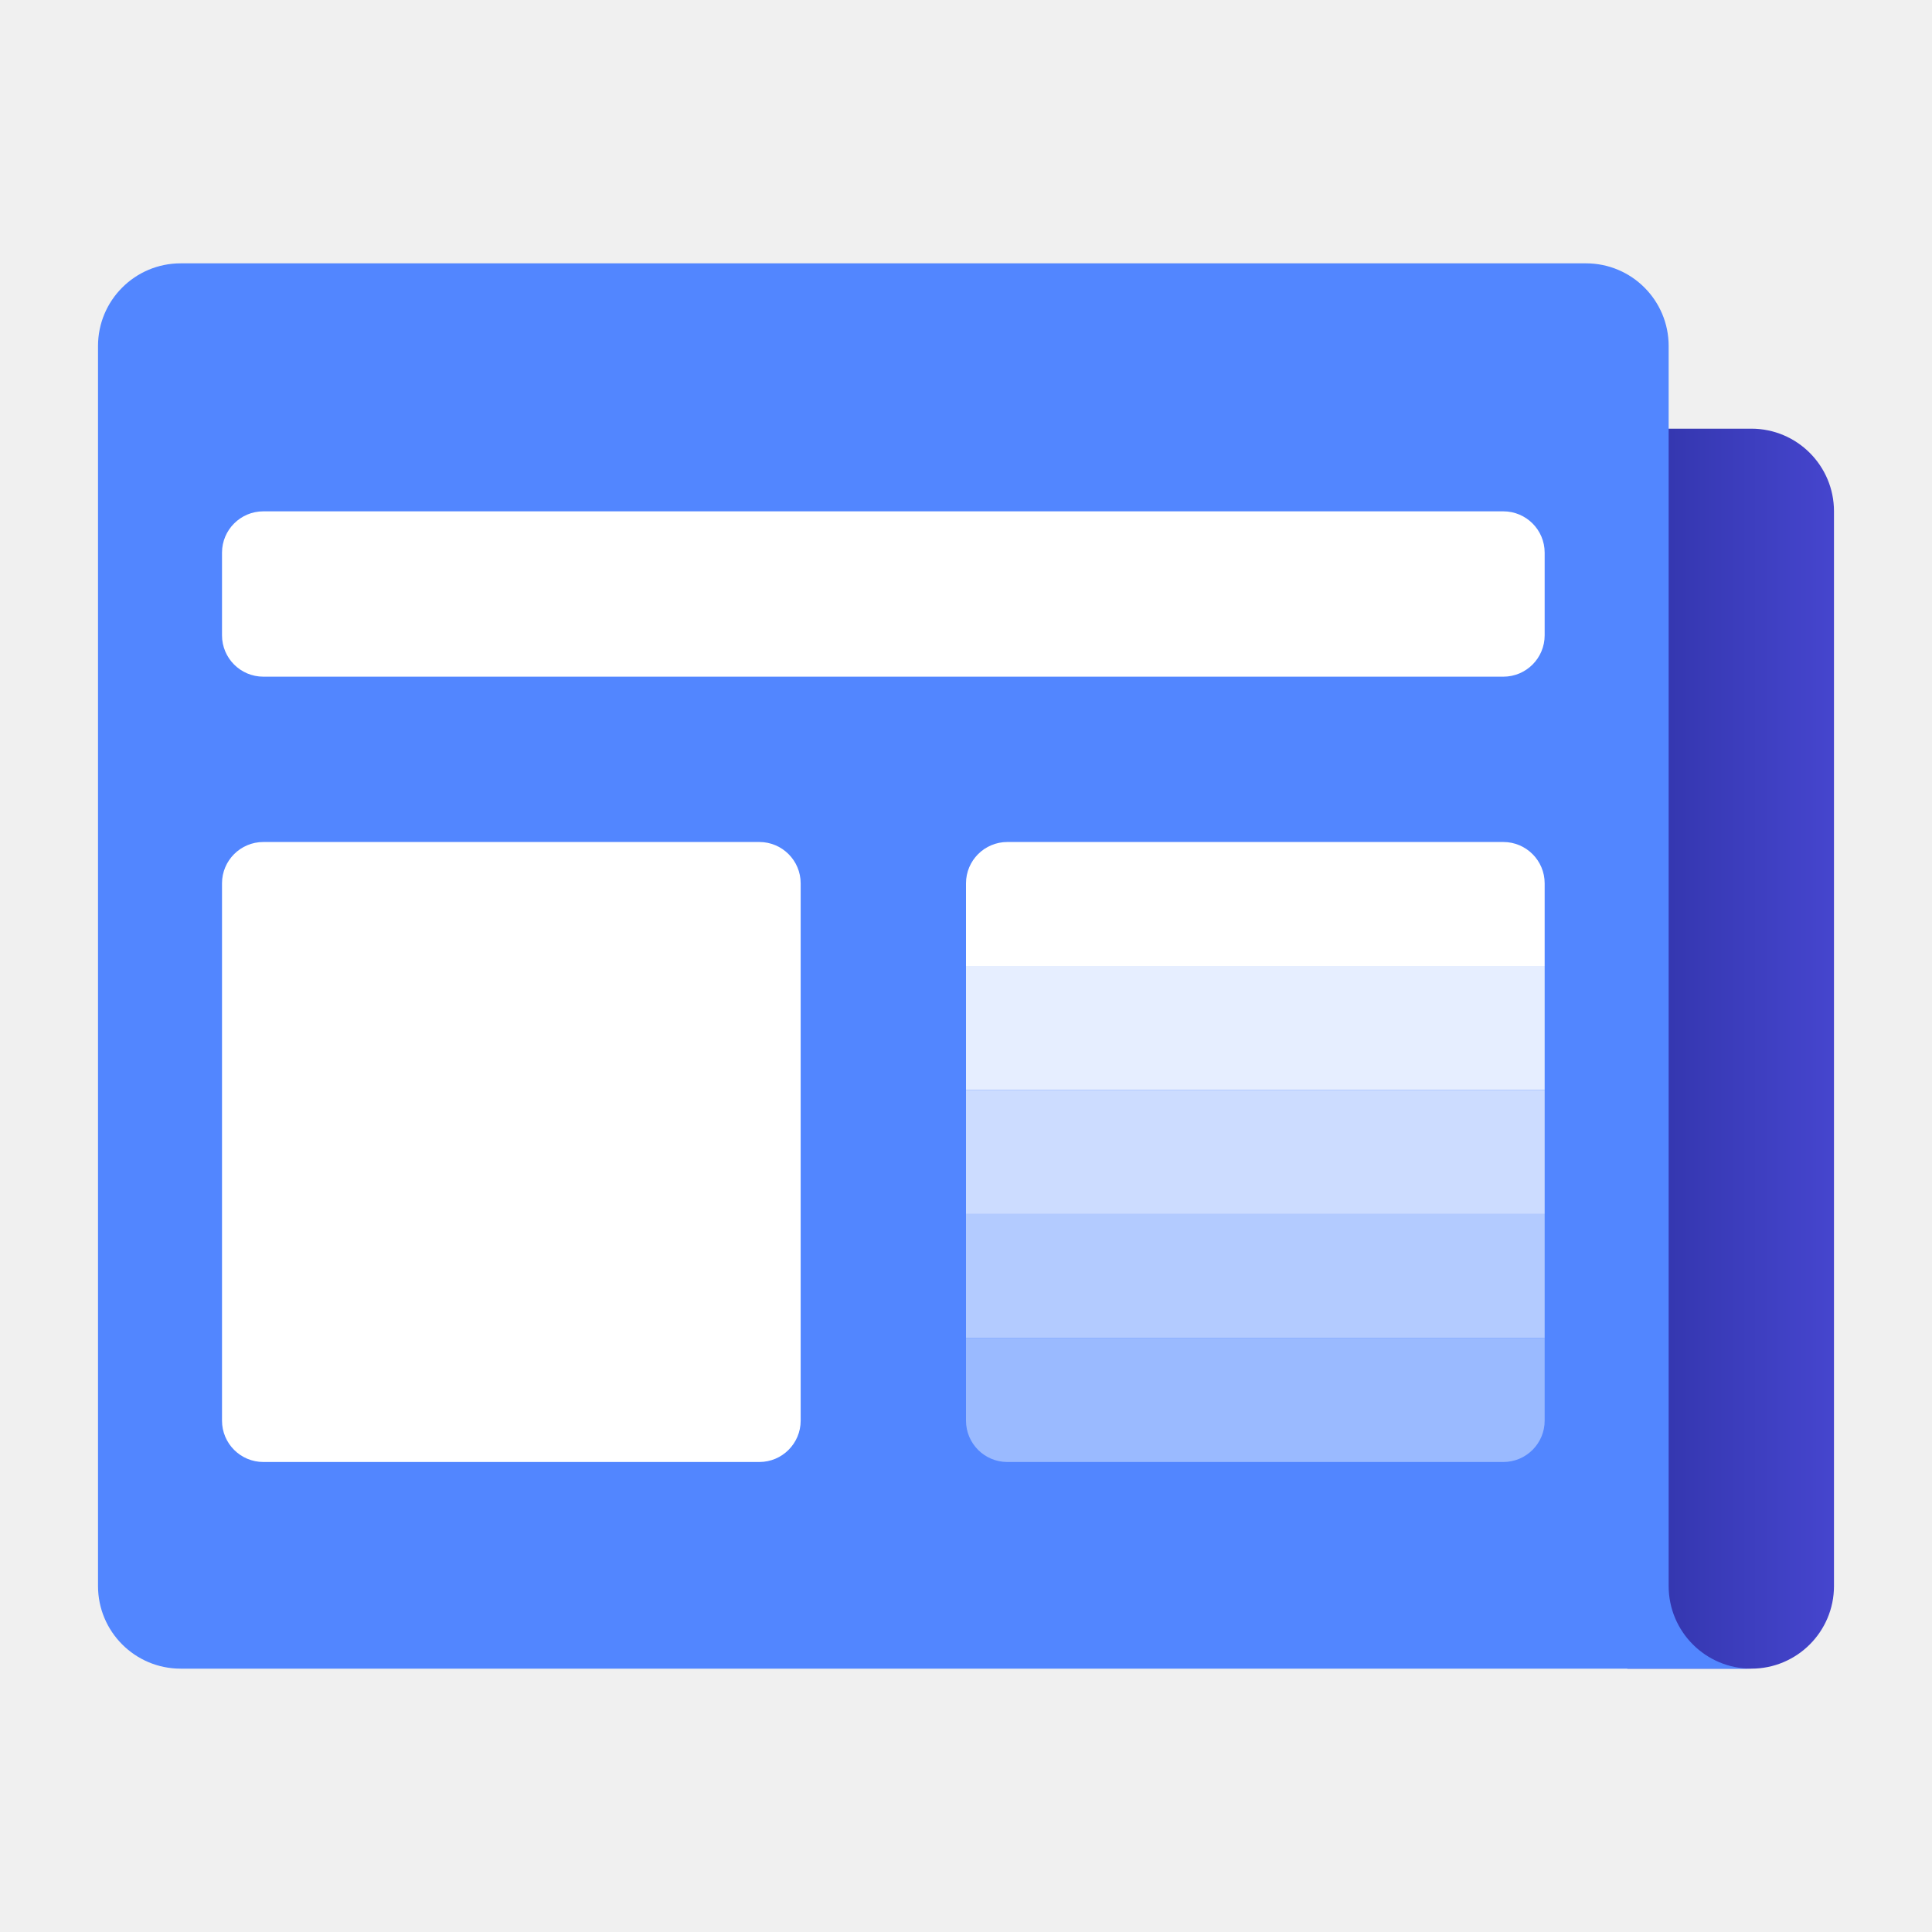
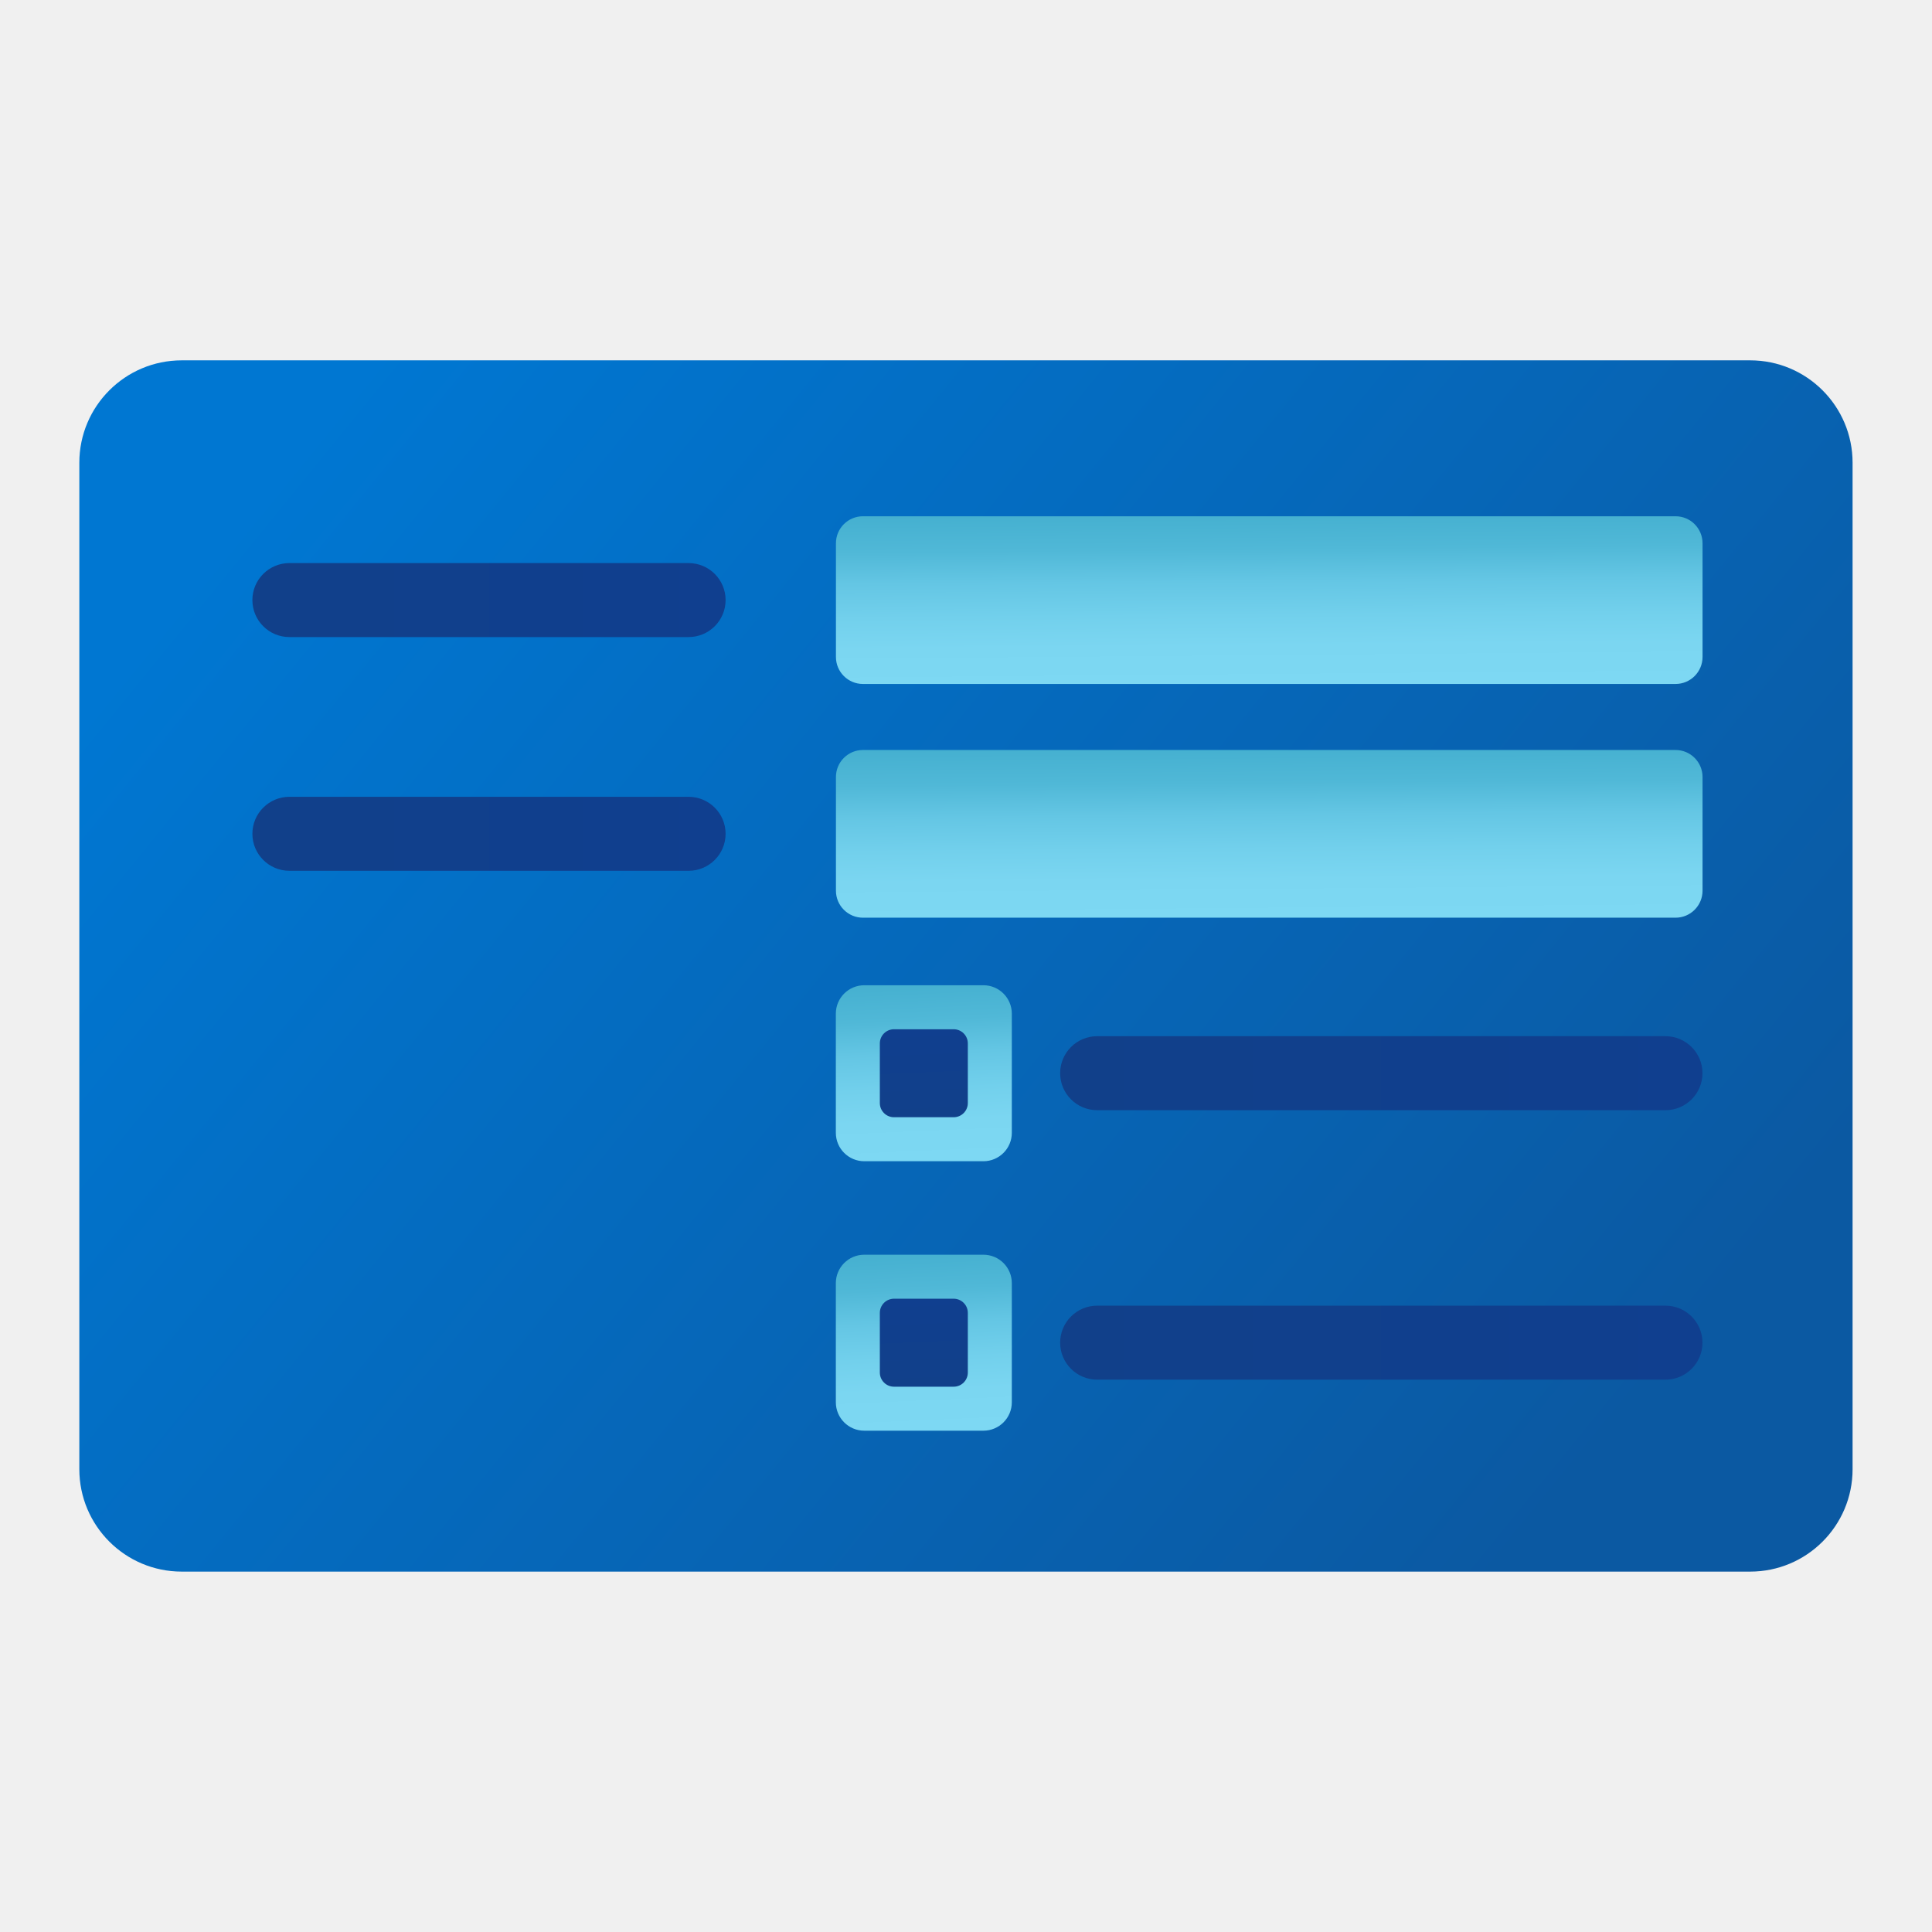
- <svg xmlns="http://www.w3.org/2000/svg" viewBox="0 0 24 24" width="24" height="24" version="1.1" id="svg8">
-   <defs id="defs8" />
+ <svg xmlns="http://www.w3.org/2000/svg" xmlns:xlink="http://www.w3.org/1999/xlink" viewBox="0 0 24 24" width="24" height="24" version="1.1" id="svg8">
+   <defs id="defs8">
+     <linearGradient id="linearGradient17">
+       <stop style="stop-color:#11408a;stop-opacity:1;" offset="0" id="stop17" />
+       <stop style="stop-color:#103f8f;stop-opacity:1;" offset="1" id="stop18" />
+     </linearGradient>
+     <linearGradient id="linearGradient7">
+       <stop style="stop-color:#7dd8f3;stop-opacity:1;" offset="0" id="stop7" />
+       <stop style="stop-color:#7bd6f1;stop-opacity:1;" offset="0.222" id="stop9" />
+       <stop style="stop-color:#72d0ec;stop-opacity:1;" offset="0.401" id="stop10" />
+       <stop style="stop-color:#64c6e4;stop-opacity:1;" offset="0.602" id="stop11" />
+       <stop style="stop-color:#50b8d7;stop-opacity:1;" offset="0.792" id="stop12" />
+       <stop style="stop-color:#45b0d0;stop-opacity:1;" offset="1" id="stop8" />
+     </linearGradient>
+     <linearGradient id="linearGradient5">
+       <stop style="stop-color:#0077d2;stop-opacity:1;" offset="0" id="stop5" />
+       <stop style="stop-color:#0b59a2;stop-opacity:1;" offset="1" id="stop6" />
+     </linearGradient>
+     <linearGradient xlink:href="#linearGradient5" id="linearGradient14" x1="4.045" y1="6.659" x2="18.93" y2="20.049" gradientUnits="userSpaceOnUse" gradientTransform="matrix(0.8959101,0,0,0.9902164,1.445742,-1.425444)" />
+     <linearGradient xlink:href="#linearGradient7" id="linearGradient16" x1="14.769" y1="8.736" x2="14.744" y2="6.439" gradientUnits="userSpaceOnUse" gradientTransform="matrix(1.085537,0,0,0.8403307,-0.4403388,1.35327)" />
+     <linearGradient xlink:href="#linearGradient17" id="linearGradient18" x1="4.564" y1="7.738" x2="9.137" y2="7.738" gradientUnits="userSpaceOnUse" gradientTransform="matrix(1.176,0,0,1,-1.278878,0.01017685)" />
+     <linearGradient xlink:href="#linearGradient7" id="linearGradient20" gradientUnits="userSpaceOnUse" gradientTransform="matrix(1.085537,0,0,0.8403307,-0.4403388,1.35327)" x1="14.769" y1="8.736" x2="14.744" y2="6.439" />
+     <linearGradient xlink:href="#linearGradient17" id="linearGradient21" gradientUnits="userSpaceOnUse" gradientTransform="matrix(1.176,0,0,1,-1.278878,0.01017685)" x1="4.564" y1="7.738" x2="9.137" y2="7.738" />
+     <linearGradient xlink:href="#linearGradient7" id="linearGradient22" gradientUnits="userSpaceOnUse" gradientTransform="matrix(0.2204301,0,0,0.8817205,7.765121,6.415322)" x1="14.769" y1="8.736" x2="14.744" y2="6.439" />
+     <linearGradient xlink:href="#linearGradient17" id="linearGradient24" gradientUnits="userSpaceOnUse" gradientTransform="matrix(0.1102151,0,0,0.4408602,9.398186,9.770161)" x1="14.769" y1="8.736" x2="14.744" y2="6.439" />
+     <linearGradient xlink:href="#linearGradient17" id="linearGradient25" gradientUnits="userSpaceOnUse" gradientTransform="matrix(1.596375,0,0,1,5.784213,5.387195)" x1="4.564" y1="7.738" x2="9.137" y2="7.738" />
+     <linearGradient xlink:href="#linearGradient17" id="linearGradient27" gradientUnits="userSpaceOnUse" gradientTransform="matrix(1.596375,0,0,1,5.784213,5.387195)" x1="4.564" y1="7.738" x2="9.137" y2="7.738" />
+     <linearGradient xlink:href="#linearGradient7" id="linearGradient28" gradientUnits="userSpaceOnUse" gradientTransform="matrix(0.2204301,0,0,0.8817205,7.765121,6.415322)" x1="14.769" y1="8.736" x2="14.744" y2="6.439" />
+     <linearGradient xlink:href="#linearGradient17" id="linearGradient29" gradientUnits="userSpaceOnUse" gradientTransform="matrix(0.1102151,0,0,0.4408602,9.398186,9.770161)" x1="14.769" y1="8.736" x2="14.744" y2="6.439" />
+   </defs>
  <linearGradient id="eo9Iz~gJX5QQxF9vIcujya" x1="41.018" x2="45.176" y1="26" y2="26" gradientUnits="userSpaceOnUse">
    <stop offset="0" stop-color="#3537b0" id="stop1" />
    <stop offset="1" stop-color="#4646cf" id="stop2" />
  </linearGradient>
-   <g id="g8" transform="matrix(0.5134508,0,0,0.5134508,-0.3228201,-0.3228201)">
-     <path fill="url(#eo9Iz~gJX5QQxF9vIcujya)" d="m 43,11 h -3 v 30 h 3 c 1.105,0 2,-0.895 2,-2 V 13 c 0,-1.105 -0.895,-2 -2,-2 z" id="path2" style="fill:url(#eo9Iz~gJX5QQxF9vIcujya)" />
-     <path fill="#5286ff" d="M 41,39 V 9 C 41,7.895 40.105,7 39,7 H 5 C 3.895,7 3,7.895 3,9 v 30 c 0,1.105 0.895,2 2,2 h 38 c -1.105,0 -2,-0.895 -2,-2 z" id="path3" />
-     <path fill="#ffffff" d="M 37,17 H 7 C 6.448,17 6,16.552 6,16 v -2 c 0,-0.552 0.448,-1 1,-1 h 30 c 0.552,0 1,0.448 1,1 v 2 c 0,0.552 -0.448,1 -1,1 z" id="path4" />
-     <path fill="#ffffff" d="M 19,36 H 7 C 6.448,36 6,35.552 6,35 V 22 c 0,-0.552 0.448,-1 1,-1 h 12 c 0.552,0 1,0.448 1,1 v 13 c 0,0.552 -0.448,1 -1,1 z" id="path5" />
-     <path fill="#ffffff" d="M 38,24 H 24 v -2 c 0,-0.552 0.448,-1 1,-1 h 12 c 0.552,0 1,0.448 1,1 z" id="path6" />
-     <rect width="14" height="3" x="24" y="24" fill="#e6eeff" id="rect6" />
-     <rect width="14" height="3" x="24" y="27" fill="#ccdcff" id="rect7" />
-     <rect width="14" height="3" x="24" y="30" fill="#b3cbff" id="rect8" />
-     <path fill="#9abaff" d="M 37,36 H 25 c -0.552,0 -1,-0.448 -1,-1 v -2 h 14 v 2 c 0,0.552 -0.448,1 -1,1 z" id="path8" />
+   <g id="g29" transform="matrix(1.093038,0,0,1.093038,-1.11645,-1.013978)">
+     <rect style="opacity:1;fill:url(#linearGradient14);stroke-width:0.092" id="rect12" width="20.153" height="13.766" x="1.923" y="5.023" ry="1.164" />
+     <g id="g27">
+       <rect style="fill:url(#linearGradient25);stroke-width:0.124" id="rect16-9-5" width="7.3" height="0.841" x="13.07" y="12.704" ry="0.421" />
+       <g id="g25" transform="translate(0.48975)">
+         <rect style="fill:url(#linearGradient22);stroke-width:0.043" id="rect14-5-5" width="2" height="2" x="10.031" y="12.125" ry="0.323" />
+         <rect style="fill:url(#linearGradient24);stroke-width:0.022" id="rect14-5-5-9" width="1" height="1" x="10.531" y="12.625" ry="0.161" />
+       </g>
+     </g>
+     <g id="g27-0" transform="translate(0,3.0625)">
+       <rect style="fill:url(#linearGradient27);stroke-width:0.124" id="rect16-9-5-7" width="7.3" height="0.841" x="13.07" y="12.704" ry="0.421" />
+       <g id="g25-2" transform="translate(0.48975)">
+         <rect style="fill:url(#linearGradient28);stroke-width:0.043" id="rect14-5-5-5" width="2" height="2" x="10.031" y="12.125" ry="0.323" />
+         <rect style="fill:url(#linearGradient29);stroke-width:0.022" id="rect14-5-5-9-1" width="1" height="1" x="10.531" y="12.625" ry="0.161" />
+       </g>
+     </g>
+     <g id="g20" transform="translate(-0.1981712)">
+       <rect style="opacity:1;fill:url(#linearGradient16);stroke-width:0.094" id="rect14" width="9.849" height="1.906" x="10.72" y="6.795" ry="0.307" />
+       <rect style="opacity:1;fill:url(#linearGradient18);stroke-width:0.106" id="rect16" width="5.378" height="0.841" x="4.088" y="7.327" ry="0.421" />
+     </g>
+     <g id="g20-0" transform="translate(-0.1981712,2.656295)">
+       <rect style="opacity:1;fill:url(#linearGradient20);stroke-width:0.094" id="rect14-5" width="9.849" height="1.906" x="10.72" y="6.795" ry="0.307" />
+       <rect style="opacity:1;fill:url(#linearGradient21);stroke-width:0.106" id="rect16-9" width="5.378" height="0.841" x="4.088" y="7.327" ry="0.421" />
+     </g>
  </g>
</svg>
